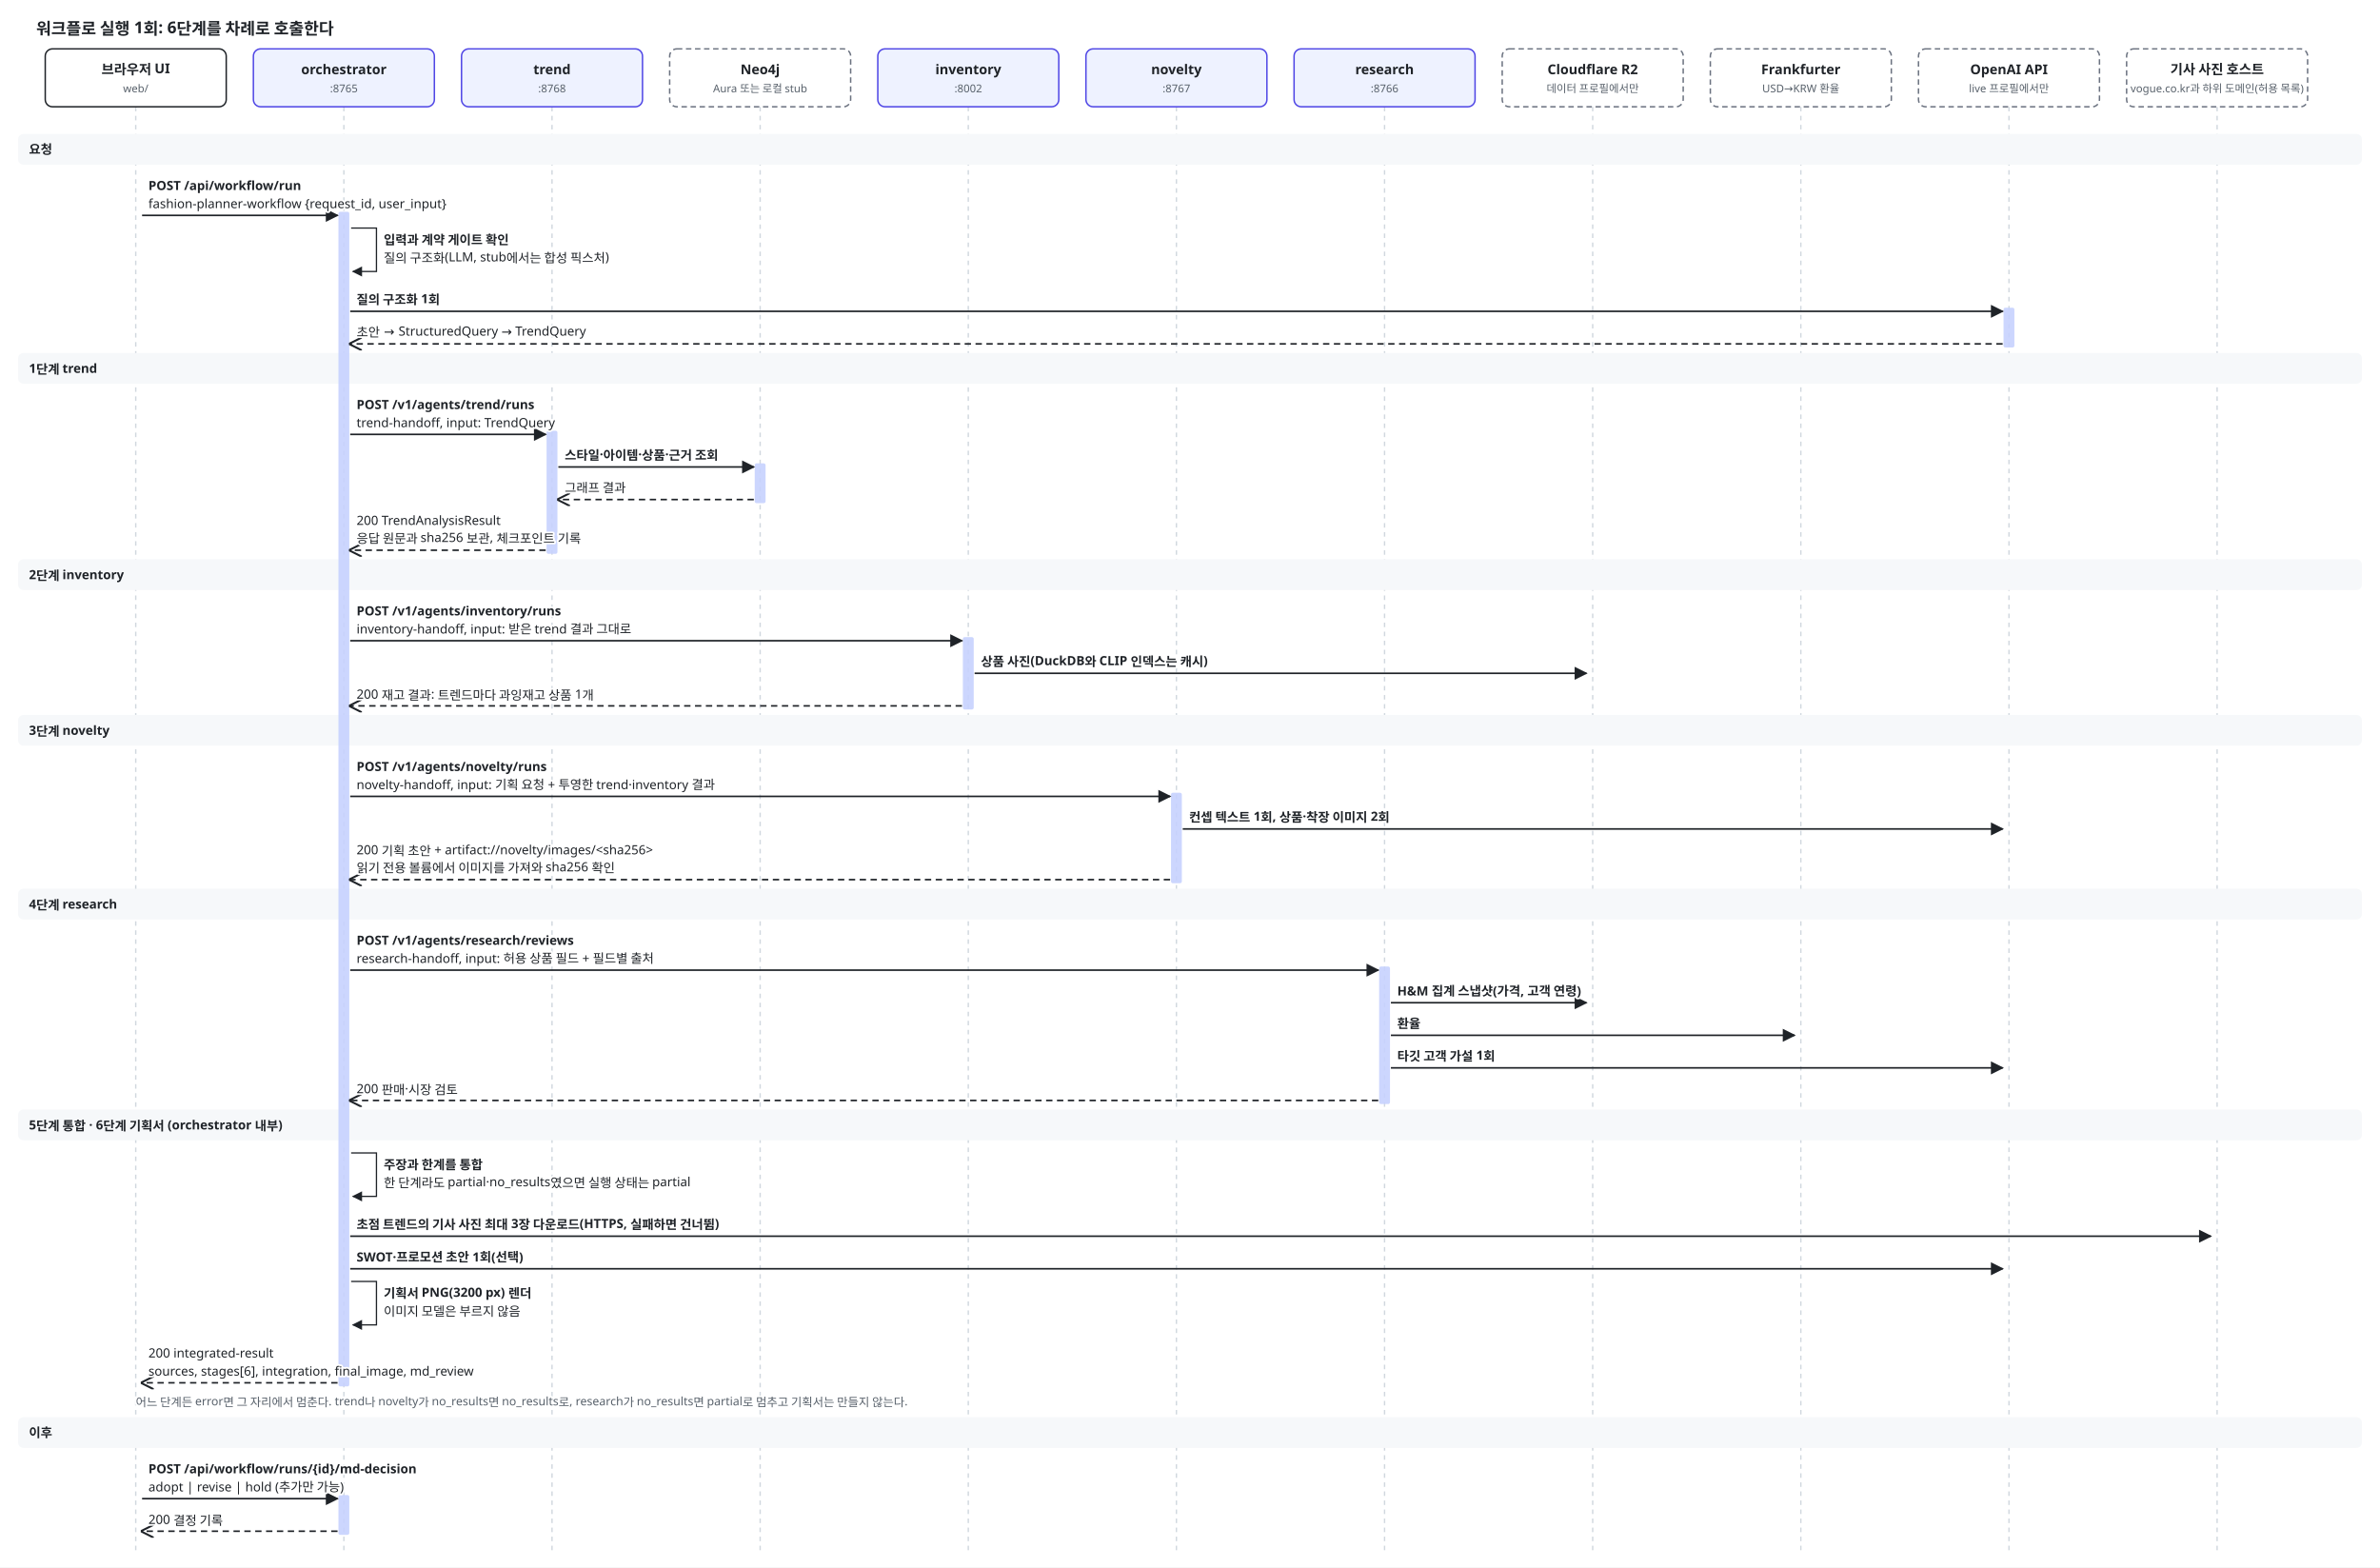
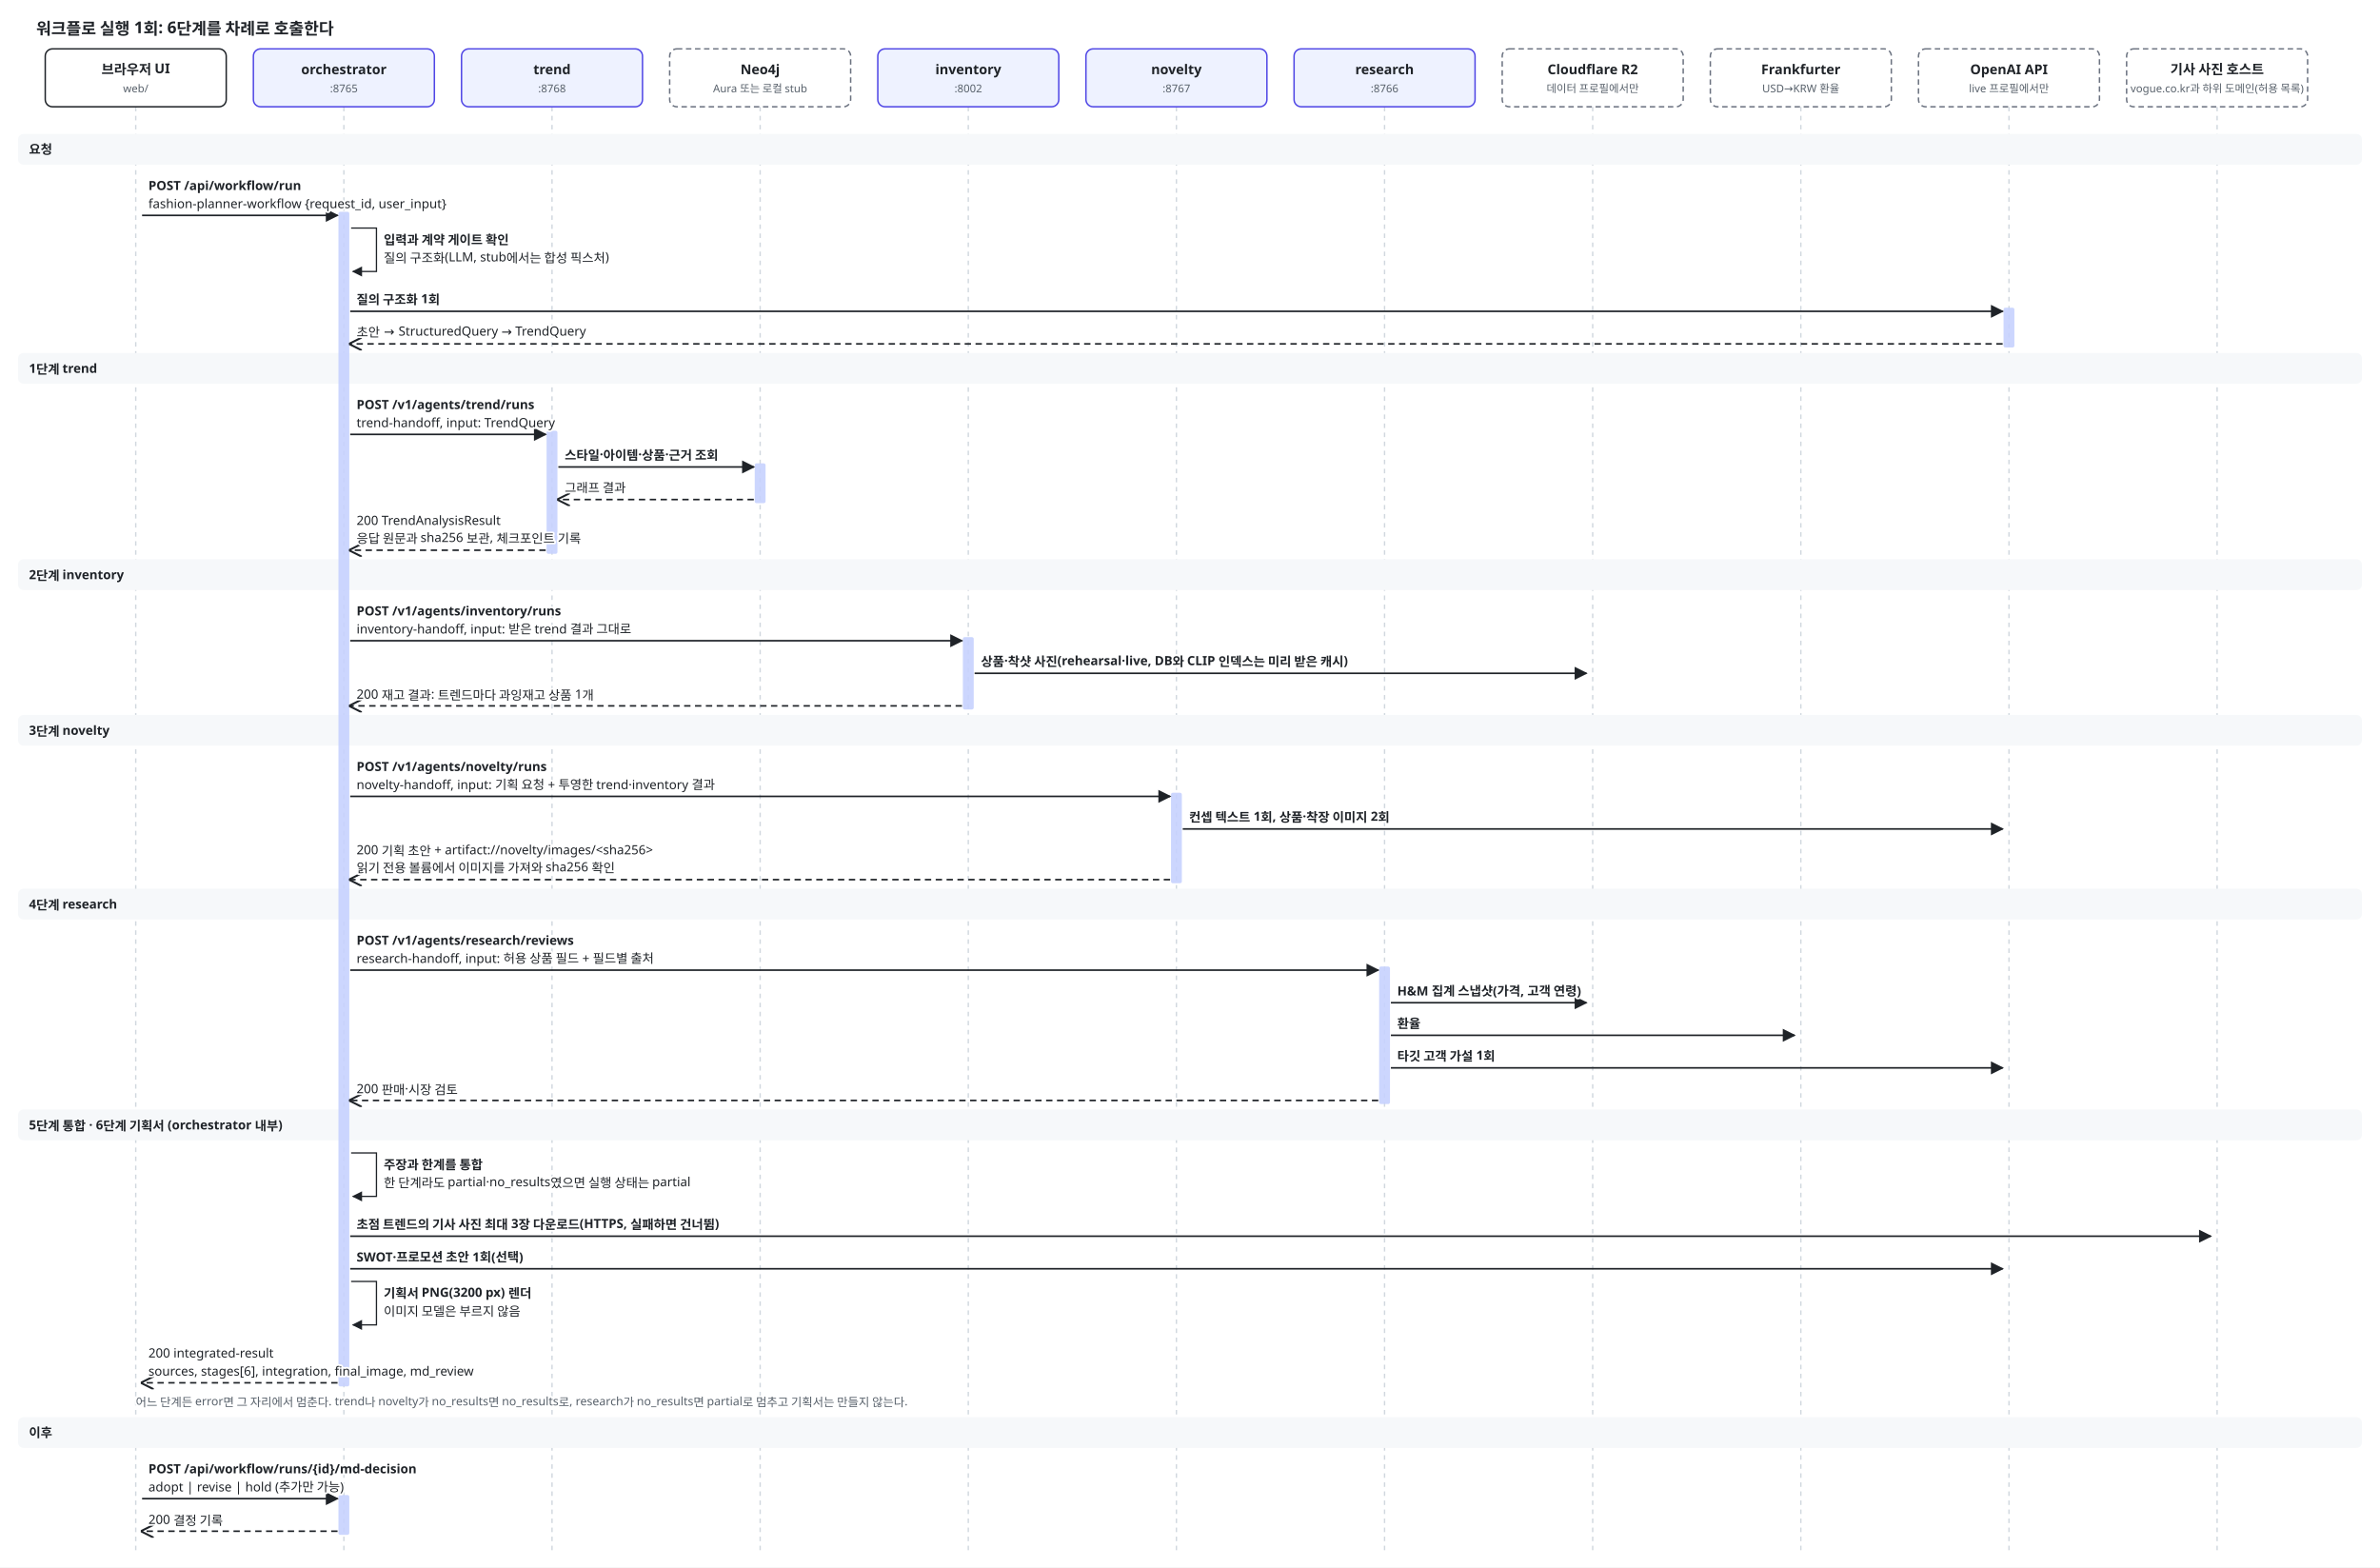
<svg xmlns="http://www.w3.org/2000/svg" width="2630" height="1732" viewBox="0 0 2630 1732" role="img">
  <defs>
    <marker id="call" viewBox="0 0 10 10" refX="9" refY="5" markerWidth="8" markerHeight="8" orient="auto">
      <path d="M0,0 L10,5 L0,10 z" fill="#1f2328" />
    </marker>
    <marker id="ret" viewBox="0 0 10 10" refX="9" refY="5" markerWidth="8" markerHeight="8" orient="auto">
      <path d="M0,0 L10,5 L0,10" fill="none" stroke="#1f2328" stroke-width="1.5" />
    </marker>
    <marker id="err" viewBox="0 0 10 10" refX="9" refY="5" markerWidth="8" markerHeight="8" orient="auto">
      <path d="M0,0 L10,5 L0,10" fill="none" stroke="#b91c1c" stroke-width="1.5" />
    </marker>
  </defs>
  <rect width="100%" height="100%" fill="#ffffff" />
  <text x="40.0" y="38.0" font-family="Pretendard, 'Noto Sans KR', 'Apple SD Gothic Neo', sans-serif" font-size="18" font-weight="bold" fill="#1f2328" text-anchor="start">워크플로 실행 1회: 6단계를 차례로 호출한다</text>
  <line x1="150.0" y1="118" x2="150.0" y2="1716" stroke="#d0d7de" stroke-width="1.5" stroke-dasharray="5 5" />
  <line x1="380.0" y1="118" x2="380.0" y2="1716" stroke="#d0d7de" stroke-width="1.5" stroke-dasharray="5 5" />
  <line x1="610.0" y1="118" x2="610.0" y2="1716" stroke="#d0d7de" stroke-width="1.5" stroke-dasharray="5 5" />
  <line x1="840.0" y1="118" x2="840.0" y2="1716" stroke="#d0d7de" stroke-width="1.5" stroke-dasharray="5 5" />
  <line x1="1070.0" y1="118" x2="1070.0" y2="1716" stroke="#d0d7de" stroke-width="1.5" stroke-dasharray="5 5" />
  <line x1="1300.0" y1="118" x2="1300.0" y2="1716" stroke="#d0d7de" stroke-width="1.5" stroke-dasharray="5 5" />
  <line x1="1530.0" y1="118" x2="1530.0" y2="1716" stroke="#d0d7de" stroke-width="1.5" stroke-dasharray="5 5" />
  <line x1="1760.0" y1="118" x2="1760.0" y2="1716" stroke="#d0d7de" stroke-width="1.5" stroke-dasharray="5 5" />
  <line x1="1990.0" y1="118" x2="1990.0" y2="1716" stroke="#d0d7de" stroke-width="1.5" stroke-dasharray="5 5" />
  <line x1="2220.0" y1="118" x2="2220.0" y2="1716" stroke="#d0d7de" stroke-width="1.5" stroke-dasharray="5 5" />
  <line x1="2450.0" y1="118" x2="2450.0" y2="1716" stroke="#d0d7de" stroke-width="1.5" stroke-dasharray="5 5" />
  <rect x="20" y="148" width="2590" height="34" rx="6" fill="#f6f8fa" />
  <rect x="20" y="390" width="2590" height="34" rx="6" fill="#f6f8fa" />
  <rect x="20" y="618" width="2590" height="34" rx="6" fill="#f6f8fa" />
  <rect x="20" y="790" width="2590" height="34" rx="6" fill="#f6f8fa" />
  <rect x="20" y="982" width="2590" height="34" rx="6" fill="#f6f8fa" />
  <rect x="20" y="1226" width="2590" height="34" rx="6" fill="#f6f8fa" />
  <rect x="20" y="1566" width="2590" height="34" rx="6" fill="#f6f8fa" />
  <rect x="2214.0" y="340.0" width="12" height="44.0" rx="2" fill="#c7d2fe" opacity="0.9" />
  <rect x="834.0" y="512.0" width="12" height="44.0" rx="2" fill="#c7d2fe" opacity="0.9" />
  <rect x="604.0" y="476.0" width="12" height="136.0" rx="2" fill="#c7d2fe" opacity="0.9" />
  <rect x="1064.0" y="704.0" width="12" height="80.0" rx="2" fill="#c7d2fe" opacity="0.9" />
  <rect x="1294.0" y="876.0" width="12" height="100.0" rx="2" fill="#c7d2fe" opacity="0.9" />
  <rect x="1524.0" y="1068.0" width="12" height="152.0" rx="2" fill="#c7d2fe" opacity="0.9" />
  <rect x="374.0" y="234.0" width="12" height="1298.0" rx="2" fill="#c7d2fe" opacity="0.9" />
  <rect x="374.0" y="1652.0" width="12" height="44.0" rx="2" fill="#c7d2fe" opacity="0.9" />
  <text x="32.0" y="170.0" font-family="Pretendard, 'Noto Sans KR', 'Apple SD Gothic Neo', sans-serif" font-size="14" font-weight="bold" fill="#1f2328" stroke="#f6f8fa" stroke-width="5" stroke-linejoin="round" paint-order="stroke">요청</text>
  <text x="32.0" y="412.0" font-family="Pretendard, 'Noto Sans KR', 'Apple SD Gothic Neo', sans-serif" font-size="14" font-weight="bold" fill="#1f2328" stroke="#f6f8fa" stroke-width="5" stroke-linejoin="round" paint-order="stroke">1단계 trend</text>
  <text x="32.0" y="640.0" font-family="Pretendard, 'Noto Sans KR', 'Apple SD Gothic Neo', sans-serif" font-size="14" font-weight="bold" fill="#1f2328" stroke="#f6f8fa" stroke-width="5" stroke-linejoin="round" paint-order="stroke">2단계 inventory</text>
  <text x="32.0" y="812.0" font-family="Pretendard, 'Noto Sans KR', 'Apple SD Gothic Neo', sans-serif" font-size="14" font-weight="bold" fill="#1f2328" stroke="#f6f8fa" stroke-width="5" stroke-linejoin="round" paint-order="stroke">3단계 novelty</text>
  <text x="32.0" y="1004.0" font-family="Pretendard, 'Noto Sans KR', 'Apple SD Gothic Neo', sans-serif" font-size="14" font-weight="bold" fill="#1f2328" stroke="#f6f8fa" stroke-width="5" stroke-linejoin="round" paint-order="stroke">4단계 research</text>
  <text x="32.0" y="1248.0" font-family="Pretendard, 'Noto Sans KR', 'Apple SD Gothic Neo', sans-serif" font-size="14" font-weight="bold" fill="#1f2328" stroke="#f6f8fa" stroke-width="5" stroke-linejoin="round" paint-order="stroke">5단계 통합 · 6단계 기획서 (orchestrator 내부)</text>
  <text x="32.0" y="1588.0" font-family="Pretendard, 'Noto Sans KR', 'Apple SD Gothic Neo', sans-serif" font-size="14" font-weight="bold" fill="#1f2328" stroke="#f6f8fa" stroke-width="5" stroke-linejoin="round" paint-order="stroke">이후</text>
  <rect x="50.0" y="54" width="200" height="64" rx="8" fill="#ffffff" stroke="#1f2328" stroke-width="1.6" />
  <text x="150.0" y="82.0" font-family="Pretendard, 'Noto Sans KR', 'Apple SD Gothic Neo', sans-serif" font-size="15" font-weight="bold" fill="#1f2328" text-anchor="middle">브라우저 UI</text>
  <text x="150.0" y="102.0" font-family="Pretendard, 'Noto Sans KR', 'Apple SD Gothic Neo', sans-serif" font-size="12" font-weight="normal" fill="#57606a" text-anchor="middle">web/</text>
  <rect x="280.0" y="54" width="200" height="64" rx="8" fill="#eef2ff" stroke="#4f46e5" stroke-width="1.6" />
  <text x="380.0" y="82.0" font-family="Pretendard, 'Noto Sans KR', 'Apple SD Gothic Neo', sans-serif" font-size="15" font-weight="bold" fill="#1f2328" text-anchor="middle">orchestrator</text>
  <text x="380.0" y="102.0" font-family="Pretendard, 'Noto Sans KR', 'Apple SD Gothic Neo', sans-serif" font-size="12" font-weight="normal" fill="#57606a" text-anchor="middle">:8765</text>
  <rect x="510.0" y="54" width="200" height="64" rx="8" fill="#eef2ff" stroke="#4f46e5" stroke-width="1.6" />
  <text x="610.0" y="82.0" font-family="Pretendard, 'Noto Sans KR', 'Apple SD Gothic Neo', sans-serif" font-size="15" font-weight="bold" fill="#1f2328" text-anchor="middle">trend</text>
  <text x="610.0" y="102.0" font-family="Pretendard, 'Noto Sans KR', 'Apple SD Gothic Neo', sans-serif" font-size="12" font-weight="normal" fill="#57606a" text-anchor="middle">:8768</text>
  <rect x="740.0" y="54" width="200" height="64" rx="8" fill="#ffffff" stroke="#6b7280" stroke-width="1.6" stroke-dasharray="6 4" />
  <text x="840.0" y="82.0" font-family="Pretendard, 'Noto Sans KR', 'Apple SD Gothic Neo', sans-serif" font-size="15" font-weight="bold" fill="#1f2328" text-anchor="middle">Neo4j</text>
  <text x="840.0" y="102.0" font-family="Pretendard, 'Noto Sans KR', 'Apple SD Gothic Neo', sans-serif" font-size="12" font-weight="normal" fill="#57606a" text-anchor="middle">Aura 또는 로컬 stub</text>
  <rect x="970.0" y="54" width="200" height="64" rx="8" fill="#eef2ff" stroke="#4f46e5" stroke-width="1.6" />
  <text x="1070.0" y="82.0" font-family="Pretendard, 'Noto Sans KR', 'Apple SD Gothic Neo', sans-serif" font-size="15" font-weight="bold" fill="#1f2328" text-anchor="middle">inventory</text>
  <text x="1070.0" y="102.0" font-family="Pretendard, 'Noto Sans KR', 'Apple SD Gothic Neo', sans-serif" font-size="12" font-weight="normal" fill="#57606a" text-anchor="middle">:8002</text>
  <rect x="1200.0" y="54" width="200" height="64" rx="8" fill="#eef2ff" stroke="#4f46e5" stroke-width="1.6" />
  <text x="1300.0" y="82.0" font-family="Pretendard, 'Noto Sans KR', 'Apple SD Gothic Neo', sans-serif" font-size="15" font-weight="bold" fill="#1f2328" text-anchor="middle">novelty</text>
  <text x="1300.0" y="102.0" font-family="Pretendard, 'Noto Sans KR', 'Apple SD Gothic Neo', sans-serif" font-size="12" font-weight="normal" fill="#57606a" text-anchor="middle">:8767</text>
  <rect x="1430.0" y="54" width="200" height="64" rx="8" fill="#eef2ff" stroke="#4f46e5" stroke-width="1.6" />
  <text x="1530.0" y="82.0" font-family="Pretendard, 'Noto Sans KR', 'Apple SD Gothic Neo', sans-serif" font-size="15" font-weight="bold" fill="#1f2328" text-anchor="middle">research</text>
  <text x="1530.0" y="102.0" font-family="Pretendard, 'Noto Sans KR', 'Apple SD Gothic Neo', sans-serif" font-size="12" font-weight="normal" fill="#57606a" text-anchor="middle">:8766</text>
  <rect x="1660.0" y="54" width="200" height="64" rx="8" fill="#ffffff" stroke="#6b7280" stroke-width="1.6" stroke-dasharray="6 4" />
  <text x="1760.0" y="82.0" font-family="Pretendard, 'Noto Sans KR', 'Apple SD Gothic Neo', sans-serif" font-size="15" font-weight="bold" fill="#1f2328" text-anchor="middle">Cloudflare R2</text>
  <text x="1760.0" y="102.0" font-family="Pretendard, 'Noto Sans KR', 'Apple SD Gothic Neo', sans-serif" font-size="12" font-weight="normal" fill="#57606a" text-anchor="middle">데이터 프로필에서만</text>
  <rect x="1890.0" y="54" width="200" height="64" rx="8" fill="#ffffff" stroke="#6b7280" stroke-width="1.6" stroke-dasharray="6 4" />
  <text x="1990.0" y="82.0" font-family="Pretendard, 'Noto Sans KR', 'Apple SD Gothic Neo', sans-serif" font-size="15" font-weight="bold" fill="#1f2328" text-anchor="middle">Frankfurter</text>
  <text x="1990.0" y="102.0" font-family="Pretendard, 'Noto Sans KR', 'Apple SD Gothic Neo', sans-serif" font-size="12" font-weight="normal" fill="#57606a" text-anchor="middle">USD→KRW 환율</text>
  <rect x="2120.0" y="54" width="200" height="64" rx="8" fill="#ffffff" stroke="#6b7280" stroke-width="1.6" stroke-dasharray="6 4" />
  <text x="2220.0" y="82.0" font-family="Pretendard, 'Noto Sans KR', 'Apple SD Gothic Neo', sans-serif" font-size="15" font-weight="bold" fill="#1f2328" text-anchor="middle">OpenAI API</text>
  <text x="2220.0" y="102.0" font-family="Pretendard, 'Noto Sans KR', 'Apple SD Gothic Neo', sans-serif" font-size="12" font-weight="normal" fill="#57606a" text-anchor="middle">live 프로필에서만</text>
  <rect x="2350.0" y="54" width="200" height="64" rx="8" fill="#ffffff" stroke="#6b7280" stroke-width="1.6" stroke-dasharray="6 4" />
  <text x="2450.0" y="82.0" font-family="Pretendard, 'Noto Sans KR', 'Apple SD Gothic Neo', sans-serif" font-size="15" font-weight="bold" fill="#1f2328" text-anchor="middle">기사 사진 호스트</text>
  <text x="2450.0" y="102.0" font-family="Pretendard, 'Noto Sans KR', 'Apple SD Gothic Neo', sans-serif" font-size="12" font-weight="normal" fill="#57606a" text-anchor="middle">vogue.co.kr과 하위 도메인(허용 목록)</text>
  <line x1="157.0" y1="238.0" x2="373.0" y2="238.0" stroke="#1f2328" stroke-width="1.8" marker-end="url(#call)" />
  <text x="164.0" y="210.0" font-family="Pretendard, 'Noto Sans KR', 'Apple SD Gothic Neo', sans-serif" font-size="14" font-weight="bold" fill="#1f2328" text-anchor="start" stroke="#ffffff" stroke-width="4" stroke-linejoin="round" paint-order="stroke">POST /api/workflow/run</text>
  <text x="164.0" y="230.0" font-family="Pretendard, 'Noto Sans KR', 'Apple SD Gothic Neo', sans-serif" font-size="14" font-weight="normal" fill="#1f2328" text-anchor="start" stroke="#ffffff" stroke-width="4" stroke-linejoin="round" paint-order="stroke">fashion-planner-workflow {request_id, user_input}</text>
  <path d="M388.0,252.0 h28 v48.0 h-26" fill="none" stroke="#1f2328" stroke-width="1.4" marker-end="url(#call)" />
  <text x="424.0" y="270.0" font-family="Pretendard, 'Noto Sans KR', 'Apple SD Gothic Neo', sans-serif" font-size="14" font-weight="bold" fill="#1f2328" text-anchor="start" stroke="#ffffff" stroke-width="4" stroke-linejoin="round" paint-order="stroke">입력과 계약 게이트 확인</text>
  <text x="424.0" y="290.0" font-family="Pretendard, 'Noto Sans KR', 'Apple SD Gothic Neo', sans-serif" font-size="14" font-weight="normal" fill="#1f2328" text-anchor="start" stroke="#ffffff" stroke-width="4" stroke-linejoin="round" paint-order="stroke">질의 구조화(LLM, stub에서는 합성 픽스처)</text>
  <line x1="387.0" y1="344.0" x2="2213.0" y2="344.0" stroke="#1f2328" stroke-width="1.8" marker-end="url(#call)" />
  <text x="394.0" y="336.0" font-family="Pretendard, 'Noto Sans KR', 'Apple SD Gothic Neo', sans-serif" font-size="14" font-weight="bold" fill="#1f2328" text-anchor="start" stroke="#ffffff" stroke-width="4" stroke-linejoin="round" paint-order="stroke">질의 구조화 1회</text>
  <line x1="2213.0" y1="380.0" x2="387.0" y2="380.0" stroke="#1f2328" stroke-width="1.8" stroke-dasharray="7 5" marker-end="url(#ret)" />
  <text x="394.0" y="372.0" font-family="Pretendard, 'Noto Sans KR', 'Apple SD Gothic Neo', sans-serif" font-size="14" font-weight="normal" fill="#1f2328" text-anchor="start" stroke="#ffffff" stroke-width="4" stroke-linejoin="round" paint-order="stroke">초안 → StructuredQuery → TrendQuery</text>
  <line x1="387.0" y1="480.0" x2="603.0" y2="480.0" stroke="#1f2328" stroke-width="1.8" marker-end="url(#call)" />
  <text x="394.0" y="452.0" font-family="Pretendard, 'Noto Sans KR', 'Apple SD Gothic Neo', sans-serif" font-size="14" font-weight="bold" fill="#1f2328" text-anchor="start" stroke="#ffffff" stroke-width="4" stroke-linejoin="round" paint-order="stroke">POST /v1/agents/trend/runs</text>
  <text x="394.0" y="472.0" font-family="Pretendard, 'Noto Sans KR', 'Apple SD Gothic Neo', sans-serif" font-size="14" font-weight="normal" fill="#1f2328" text-anchor="start" stroke="#ffffff" stroke-width="4" stroke-linejoin="round" paint-order="stroke">trend-handoff, input: TrendQuery</text>
  <line x1="617.0" y1="516.0" x2="833.0" y2="516.0" stroke="#1f2328" stroke-width="1.8" marker-end="url(#call)" />
  <text x="624.0" y="508.0" font-family="Pretendard, 'Noto Sans KR', 'Apple SD Gothic Neo', sans-serif" font-size="14" font-weight="bold" fill="#1f2328" text-anchor="start" stroke="#ffffff" stroke-width="4" stroke-linejoin="round" paint-order="stroke">스타일·아이템·상품·근거 조회</text>
  <line x1="833.0" y1="552.0" x2="617.0" y2="552.0" stroke="#1f2328" stroke-width="1.8" stroke-dasharray="7 5" marker-end="url(#ret)" />
  <text x="624.0" y="544.0" font-family="Pretendard, 'Noto Sans KR', 'Apple SD Gothic Neo', sans-serif" font-size="14" font-weight="normal" fill="#1f2328" text-anchor="start" stroke="#ffffff" stroke-width="4" stroke-linejoin="round" paint-order="stroke">그래프 결과</text>
  <line x1="603.0" y1="608.0" x2="387.0" y2="608.0" stroke="#1f2328" stroke-width="1.8" stroke-dasharray="7 5" marker-end="url(#ret)" />
  <text x="394.0" y="580.0" font-family="Pretendard, 'Noto Sans KR', 'Apple SD Gothic Neo', sans-serif" font-size="14" font-weight="normal" fill="#1f2328" text-anchor="start" stroke="#ffffff" stroke-width="4" stroke-linejoin="round" paint-order="stroke">200 TrendAnalysisResult</text>
  <text x="394.0" y="600.0" font-family="Pretendard, 'Noto Sans KR', 'Apple SD Gothic Neo', sans-serif" font-size="14" font-weight="normal" fill="#1f2328" text-anchor="start" stroke="#ffffff" stroke-width="4" stroke-linejoin="round" paint-order="stroke">응답 원문과 sha256 보관, 체크포인트 기록</text>
  <line x1="387.0" y1="708.0" x2="1063.0" y2="708.0" stroke="#1f2328" stroke-width="1.8" marker-end="url(#call)" />
  <text x="394.0" y="680.0" font-family="Pretendard, 'Noto Sans KR', 'Apple SD Gothic Neo', sans-serif" font-size="14" font-weight="bold" fill="#1f2328" text-anchor="start" stroke="#ffffff" stroke-width="4" stroke-linejoin="round" paint-order="stroke">POST /v1/agents/inventory/runs</text>
  <text x="394.0" y="700.0" font-family="Pretendard, 'Noto Sans KR', 'Apple SD Gothic Neo', sans-serif" font-size="14" font-weight="normal" fill="#1f2328" text-anchor="start" stroke="#ffffff" stroke-width="4" stroke-linejoin="round" paint-order="stroke">inventory-handoff, input: 받은 trend 결과 그대로</text>
  <line x1="1077.0" y1="744.0" x2="1753.0" y2="744.0" stroke="#1f2328" stroke-width="1.8" marker-end="url(#call)" />
-   <text x="1084.0" y="736.0" font-family="Pretendard, 'Noto Sans KR', 'Apple SD Gothic Neo', sans-serif" font-size="14" font-weight="bold" fill="#1f2328" text-anchor="start" stroke="#ffffff" stroke-width="4" stroke-linejoin="round" paint-order="stroke">상품 사진(DuckDB와 CLIP 인덱스는 캐시)</text>
+   <text x="1084.0" y="736.0" font-family="Pretendard, 'Noto Sans KR', 'Apple SD Gothic Neo', sans-serif" font-size="14" font-weight="bold" fill="#1f2328" text-anchor="start" stroke="#ffffff" stroke-width="4" stroke-linejoin="round" paint-order="stroke">상품·착샷 사진(rehearsal·live, DB와 CLIP 인덱스는 미리 받은 캐시)</text>
  <line x1="1063.0" y1="780.0" x2="387.0" y2="780.0" stroke="#1f2328" stroke-width="1.8" stroke-dasharray="7 5" marker-end="url(#ret)" />
  <text x="394.0" y="772.0" font-family="Pretendard, 'Noto Sans KR', 'Apple SD Gothic Neo', sans-serif" font-size="14" font-weight="normal" fill="#1f2328" text-anchor="start" stroke="#ffffff" stroke-width="4" stroke-linejoin="round" paint-order="stroke">200 재고 결과: 트렌드마다 과잉재고 상품 1개</text>
  <line x1="387.0" y1="880.0" x2="1293.0" y2="880.0" stroke="#1f2328" stroke-width="1.8" marker-end="url(#call)" />
  <text x="394.0" y="852.0" font-family="Pretendard, 'Noto Sans KR', 'Apple SD Gothic Neo', sans-serif" font-size="14" font-weight="bold" fill="#1f2328" text-anchor="start" stroke="#ffffff" stroke-width="4" stroke-linejoin="round" paint-order="stroke">POST /v1/agents/novelty/runs</text>
  <text x="394.0" y="872.0" font-family="Pretendard, 'Noto Sans KR', 'Apple SD Gothic Neo', sans-serif" font-size="14" font-weight="normal" fill="#1f2328" text-anchor="start" stroke="#ffffff" stroke-width="4" stroke-linejoin="round" paint-order="stroke">novelty-handoff, input: 기획 요청 + 투영한 trend·inventory 결과</text>
  <line x1="1307.0" y1="916.0" x2="2213.0" y2="916.0" stroke="#1f2328" stroke-width="1.8" marker-end="url(#call)" />
  <text x="1314.0" y="908.0" font-family="Pretendard, 'Noto Sans KR', 'Apple SD Gothic Neo', sans-serif" font-size="14" font-weight="bold" fill="#1f2328" text-anchor="start" stroke="#ffffff" stroke-width="4" stroke-linejoin="round" paint-order="stroke">컨셉 텍스트 1회, 상품·착장 이미지 2회</text>
  <line x1="1293.0" y1="972.0" x2="387.0" y2="972.0" stroke="#1f2328" stroke-width="1.8" stroke-dasharray="7 5" marker-end="url(#ret)" />
  <text x="394.0" y="944.0" font-family="Pretendard, 'Noto Sans KR', 'Apple SD Gothic Neo', sans-serif" font-size="14" font-weight="normal" fill="#1f2328" text-anchor="start" stroke="#ffffff" stroke-width="4" stroke-linejoin="round" paint-order="stroke">200 기획 초안 + artifact://novelty/images/&lt;sha256&gt;</text>
  <text x="394.0" y="964.0" font-family="Pretendard, 'Noto Sans KR', 'Apple SD Gothic Neo', sans-serif" font-size="14" font-weight="normal" fill="#1f2328" text-anchor="start" stroke="#ffffff" stroke-width="4" stroke-linejoin="round" paint-order="stroke">읽기 전용 볼륨에서 이미지를 가져와 sha256 확인</text>
  <line x1="387.0" y1="1072.0" x2="1523.0" y2="1072.0" stroke="#1f2328" stroke-width="1.8" marker-end="url(#call)" />
  <text x="394.0" y="1044.0" font-family="Pretendard, 'Noto Sans KR', 'Apple SD Gothic Neo', sans-serif" font-size="14" font-weight="bold" fill="#1f2328" text-anchor="start" stroke="#ffffff" stroke-width="4" stroke-linejoin="round" paint-order="stroke">POST /v1/agents/research/reviews</text>
  <text x="394.0" y="1064.0" font-family="Pretendard, 'Noto Sans KR', 'Apple SD Gothic Neo', sans-serif" font-size="14" font-weight="normal" fill="#1f2328" text-anchor="start" stroke="#ffffff" stroke-width="4" stroke-linejoin="round" paint-order="stroke">research-handoff, input: 허용 상품 필드 + 필드별 출처</text>
  <line x1="1537.0" y1="1108.0" x2="1753.0" y2="1108.0" stroke="#1f2328" stroke-width="1.8" marker-end="url(#call)" />
  <text x="1544.0" y="1100.0" font-family="Pretendard, 'Noto Sans KR', 'Apple SD Gothic Neo', sans-serif" font-size="14" font-weight="bold" fill="#1f2328" text-anchor="start" stroke="#ffffff" stroke-width="4" stroke-linejoin="round" paint-order="stroke">H&amp;M 집계 스냅샷(가격, 고객 연령)</text>
  <line x1="1537.0" y1="1144.0" x2="1983.0" y2="1144.0" stroke="#1f2328" stroke-width="1.8" marker-end="url(#call)" />
  <text x="1544.0" y="1136.0" font-family="Pretendard, 'Noto Sans KR', 'Apple SD Gothic Neo', sans-serif" font-size="14" font-weight="bold" fill="#1f2328" text-anchor="start" stroke="#ffffff" stroke-width="4" stroke-linejoin="round" paint-order="stroke">환율</text>
  <line x1="1537.0" y1="1180.0" x2="2213.0" y2="1180.0" stroke="#1f2328" stroke-width="1.8" marker-end="url(#call)" />
  <text x="1544.0" y="1172.0" font-family="Pretendard, 'Noto Sans KR', 'Apple SD Gothic Neo', sans-serif" font-size="14" font-weight="bold" fill="#1f2328" text-anchor="start" stroke="#ffffff" stroke-width="4" stroke-linejoin="round" paint-order="stroke">타깃 고객 가설 1회</text>
  <line x1="1523.0" y1="1216.0" x2="387.0" y2="1216.0" stroke="#1f2328" stroke-width="1.8" stroke-dasharray="7 5" marker-end="url(#ret)" />
  <text x="394.0" y="1208.0" font-family="Pretendard, 'Noto Sans KR', 'Apple SD Gothic Neo', sans-serif" font-size="14" font-weight="normal" fill="#1f2328" text-anchor="start" stroke="#ffffff" stroke-width="4" stroke-linejoin="round" paint-order="stroke">200 판매·시장 검토</text>
  <path d="M388.0,1274.0 h28 v48.0 h-26" fill="none" stroke="#1f2328" stroke-width="1.4" marker-end="url(#call)" />
  <text x="424.0" y="1292.0" font-family="Pretendard, 'Noto Sans KR', 'Apple SD Gothic Neo', sans-serif" font-size="14" font-weight="bold" fill="#1f2328" text-anchor="start" stroke="#ffffff" stroke-width="4" stroke-linejoin="round" paint-order="stroke">주장과 한계를 통합</text>
  <text x="424.0" y="1312.0" font-family="Pretendard, 'Noto Sans KR', 'Apple SD Gothic Neo', sans-serif" font-size="14" font-weight="normal" fill="#1f2328" text-anchor="start" stroke="#ffffff" stroke-width="4" stroke-linejoin="round" paint-order="stroke">한 단계라도 partial·no_results였으면 실행 상태는 partial</text>
  <line x1="387.0" y1="1366.0" x2="2443.0" y2="1366.0" stroke="#1f2328" stroke-width="1.8" marker-end="url(#call)" />
  <text x="394.0" y="1358.0" font-family="Pretendard, 'Noto Sans KR', 'Apple SD Gothic Neo', sans-serif" font-size="14" font-weight="bold" fill="#1f2328" text-anchor="start" stroke="#ffffff" stroke-width="4" stroke-linejoin="round" paint-order="stroke">초점 트렌드의 기사 사진 최대 3장 다운로드(HTTPS, 실패하면 건너뜀)</text>
  <line x1="387.0" y1="1402.0" x2="2213.0" y2="1402.0" stroke="#1f2328" stroke-width="1.8" marker-end="url(#call)" />
  <text x="394.0" y="1394.0" font-family="Pretendard, 'Noto Sans KR', 'Apple SD Gothic Neo', sans-serif" font-size="14" font-weight="bold" fill="#1f2328" text-anchor="start" stroke="#ffffff" stroke-width="4" stroke-linejoin="round" paint-order="stroke">SWOT·프로모션 초안 1회(선택)</text>
  <path d="M388.0,1416.0 h28 v48.0 h-26" fill="none" stroke="#1f2328" stroke-width="1.4" marker-end="url(#call)" />
  <text x="424.0" y="1434.0" font-family="Pretendard, 'Noto Sans KR', 'Apple SD Gothic Neo', sans-serif" font-size="14" font-weight="bold" fill="#1f2328" text-anchor="start" stroke="#ffffff" stroke-width="4" stroke-linejoin="round" paint-order="stroke">기획서 PNG(3200 px) 렌더</text>
  <text x="424.0" y="1454.0" font-family="Pretendard, 'Noto Sans KR', 'Apple SD Gothic Neo', sans-serif" font-size="14" font-weight="normal" fill="#1f2328" text-anchor="start" stroke="#ffffff" stroke-width="4" stroke-linejoin="round" paint-order="stroke">이미지 모델은 부르지 않음</text>
  <line x1="373.0" y1="1528.0" x2="157.0" y2="1528.0" stroke="#1f2328" stroke-width="1.8" stroke-dasharray="7 5" marker-end="url(#ret)" />
  <text x="164.0" y="1500.0" font-family="Pretendard, 'Noto Sans KR', 'Apple SD Gothic Neo', sans-serif" font-size="14" font-weight="normal" fill="#1f2328" text-anchor="start" stroke="#ffffff" stroke-width="4" stroke-linejoin="round" paint-order="stroke">200 integrated-result</text>
  <text x="164.0" y="1520.0" font-family="Pretendard, 'Noto Sans KR', 'Apple SD Gothic Neo', sans-serif" font-size="14" font-weight="normal" fill="#1f2328" text-anchor="start" stroke="#ffffff" stroke-width="4" stroke-linejoin="round" paint-order="stroke">sources, stages[6], integration, final_image, md_review</text>
  <text x="150.0" y="1554.0" font-family="Pretendard, 'Noto Sans KR', 'Apple SD Gothic Neo', sans-serif" font-size="13" font-weight="normal" fill="#57606a" text-anchor="start" stroke="#ffffff" stroke-width="4" stroke-linejoin="round" paint-order="stroke">어느 단계든 error면 그 자리에서 멈춘다. trend나 novelty가 no_results면 no_results로, research가 no_results면 partial로 멈추고 기획서는 만들지 않는다.</text>
  <line x1="157.0" y1="1656.0" x2="373.0" y2="1656.0" stroke="#1f2328" stroke-width="1.8" marker-end="url(#call)" />
  <text x="164.0" y="1628.0" font-family="Pretendard, 'Noto Sans KR', 'Apple SD Gothic Neo', sans-serif" font-size="14" font-weight="bold" fill="#1f2328" text-anchor="start" stroke="#ffffff" stroke-width="4" stroke-linejoin="round" paint-order="stroke">POST /api/workflow/runs/{id}/md-decision</text>
  <text x="164.0" y="1648.0" font-family="Pretendard, 'Noto Sans KR', 'Apple SD Gothic Neo', sans-serif" font-size="14" font-weight="normal" fill="#1f2328" text-anchor="start" stroke="#ffffff" stroke-width="4" stroke-linejoin="round" paint-order="stroke">adopt | revise | hold (추가만 가능)</text>
  <line x1="373.0" y1="1692.0" x2="157.0" y2="1692.0" stroke="#1f2328" stroke-width="1.8" stroke-dasharray="7 5" marker-end="url(#ret)" />
  <text x="164.0" y="1684.0" font-family="Pretendard, 'Noto Sans KR', 'Apple SD Gothic Neo', sans-serif" font-size="14" font-weight="normal" fill="#1f2328" text-anchor="start" stroke="#ffffff" stroke-width="4" stroke-linejoin="round" paint-order="stroke">200 결정 기록</text>
</svg>
